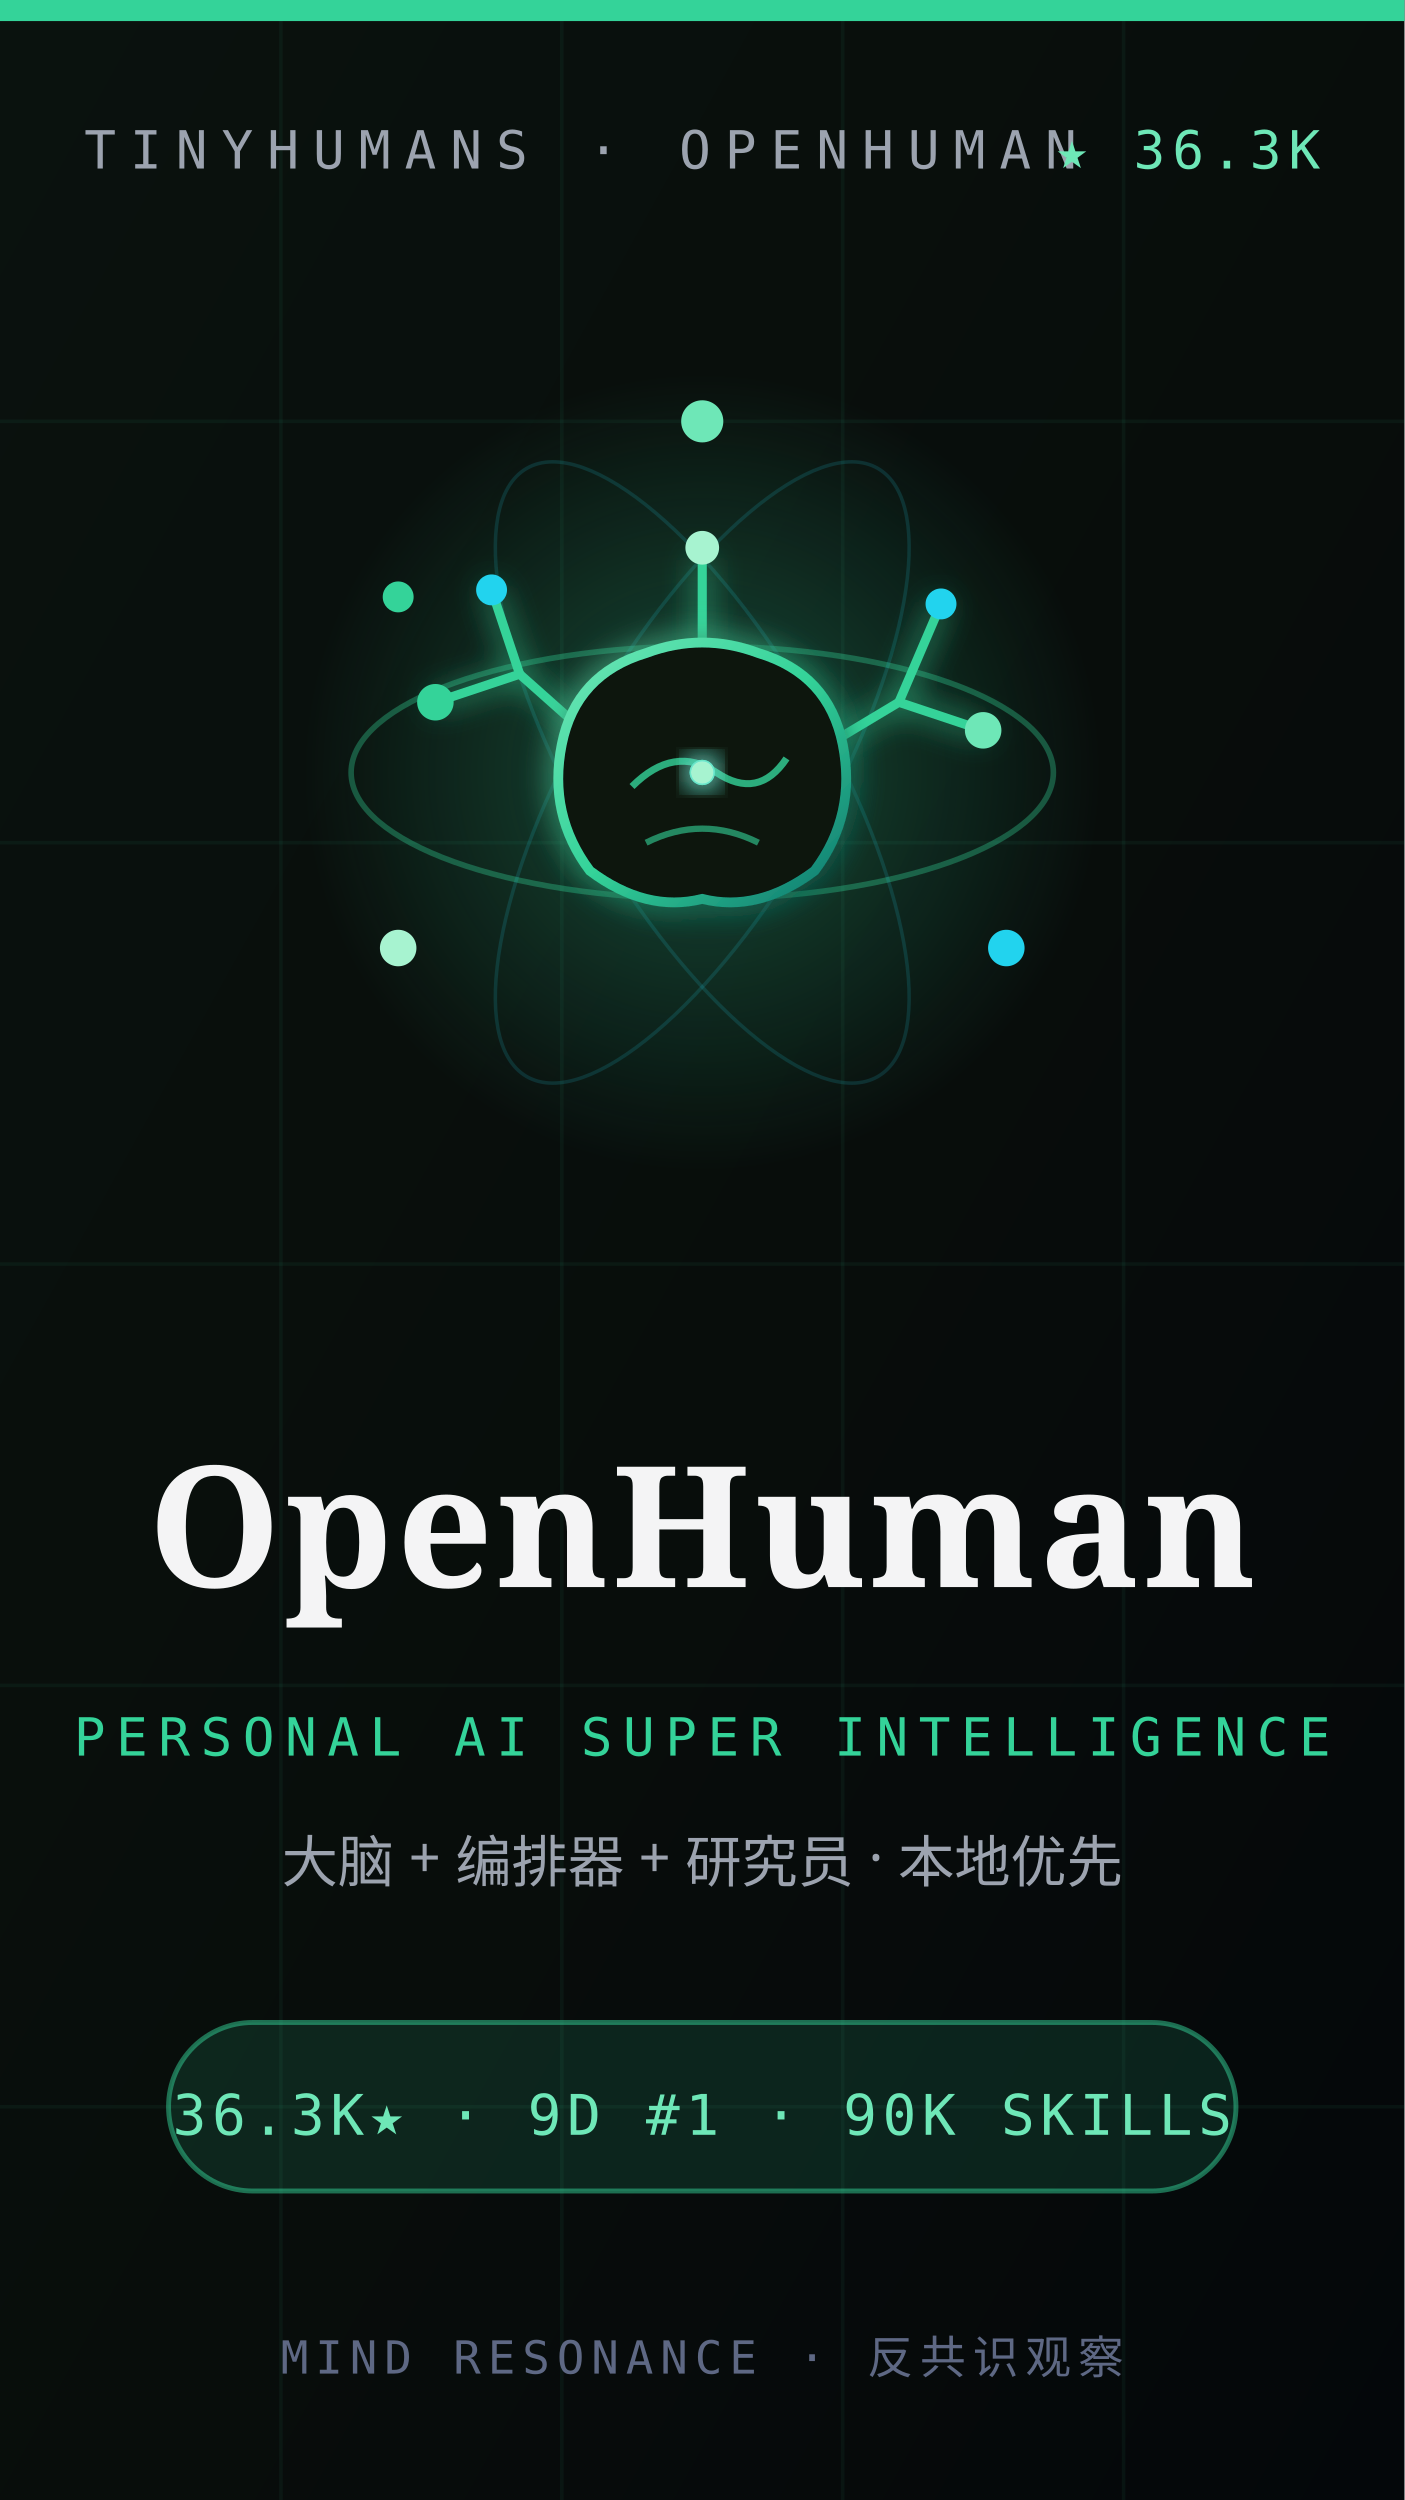
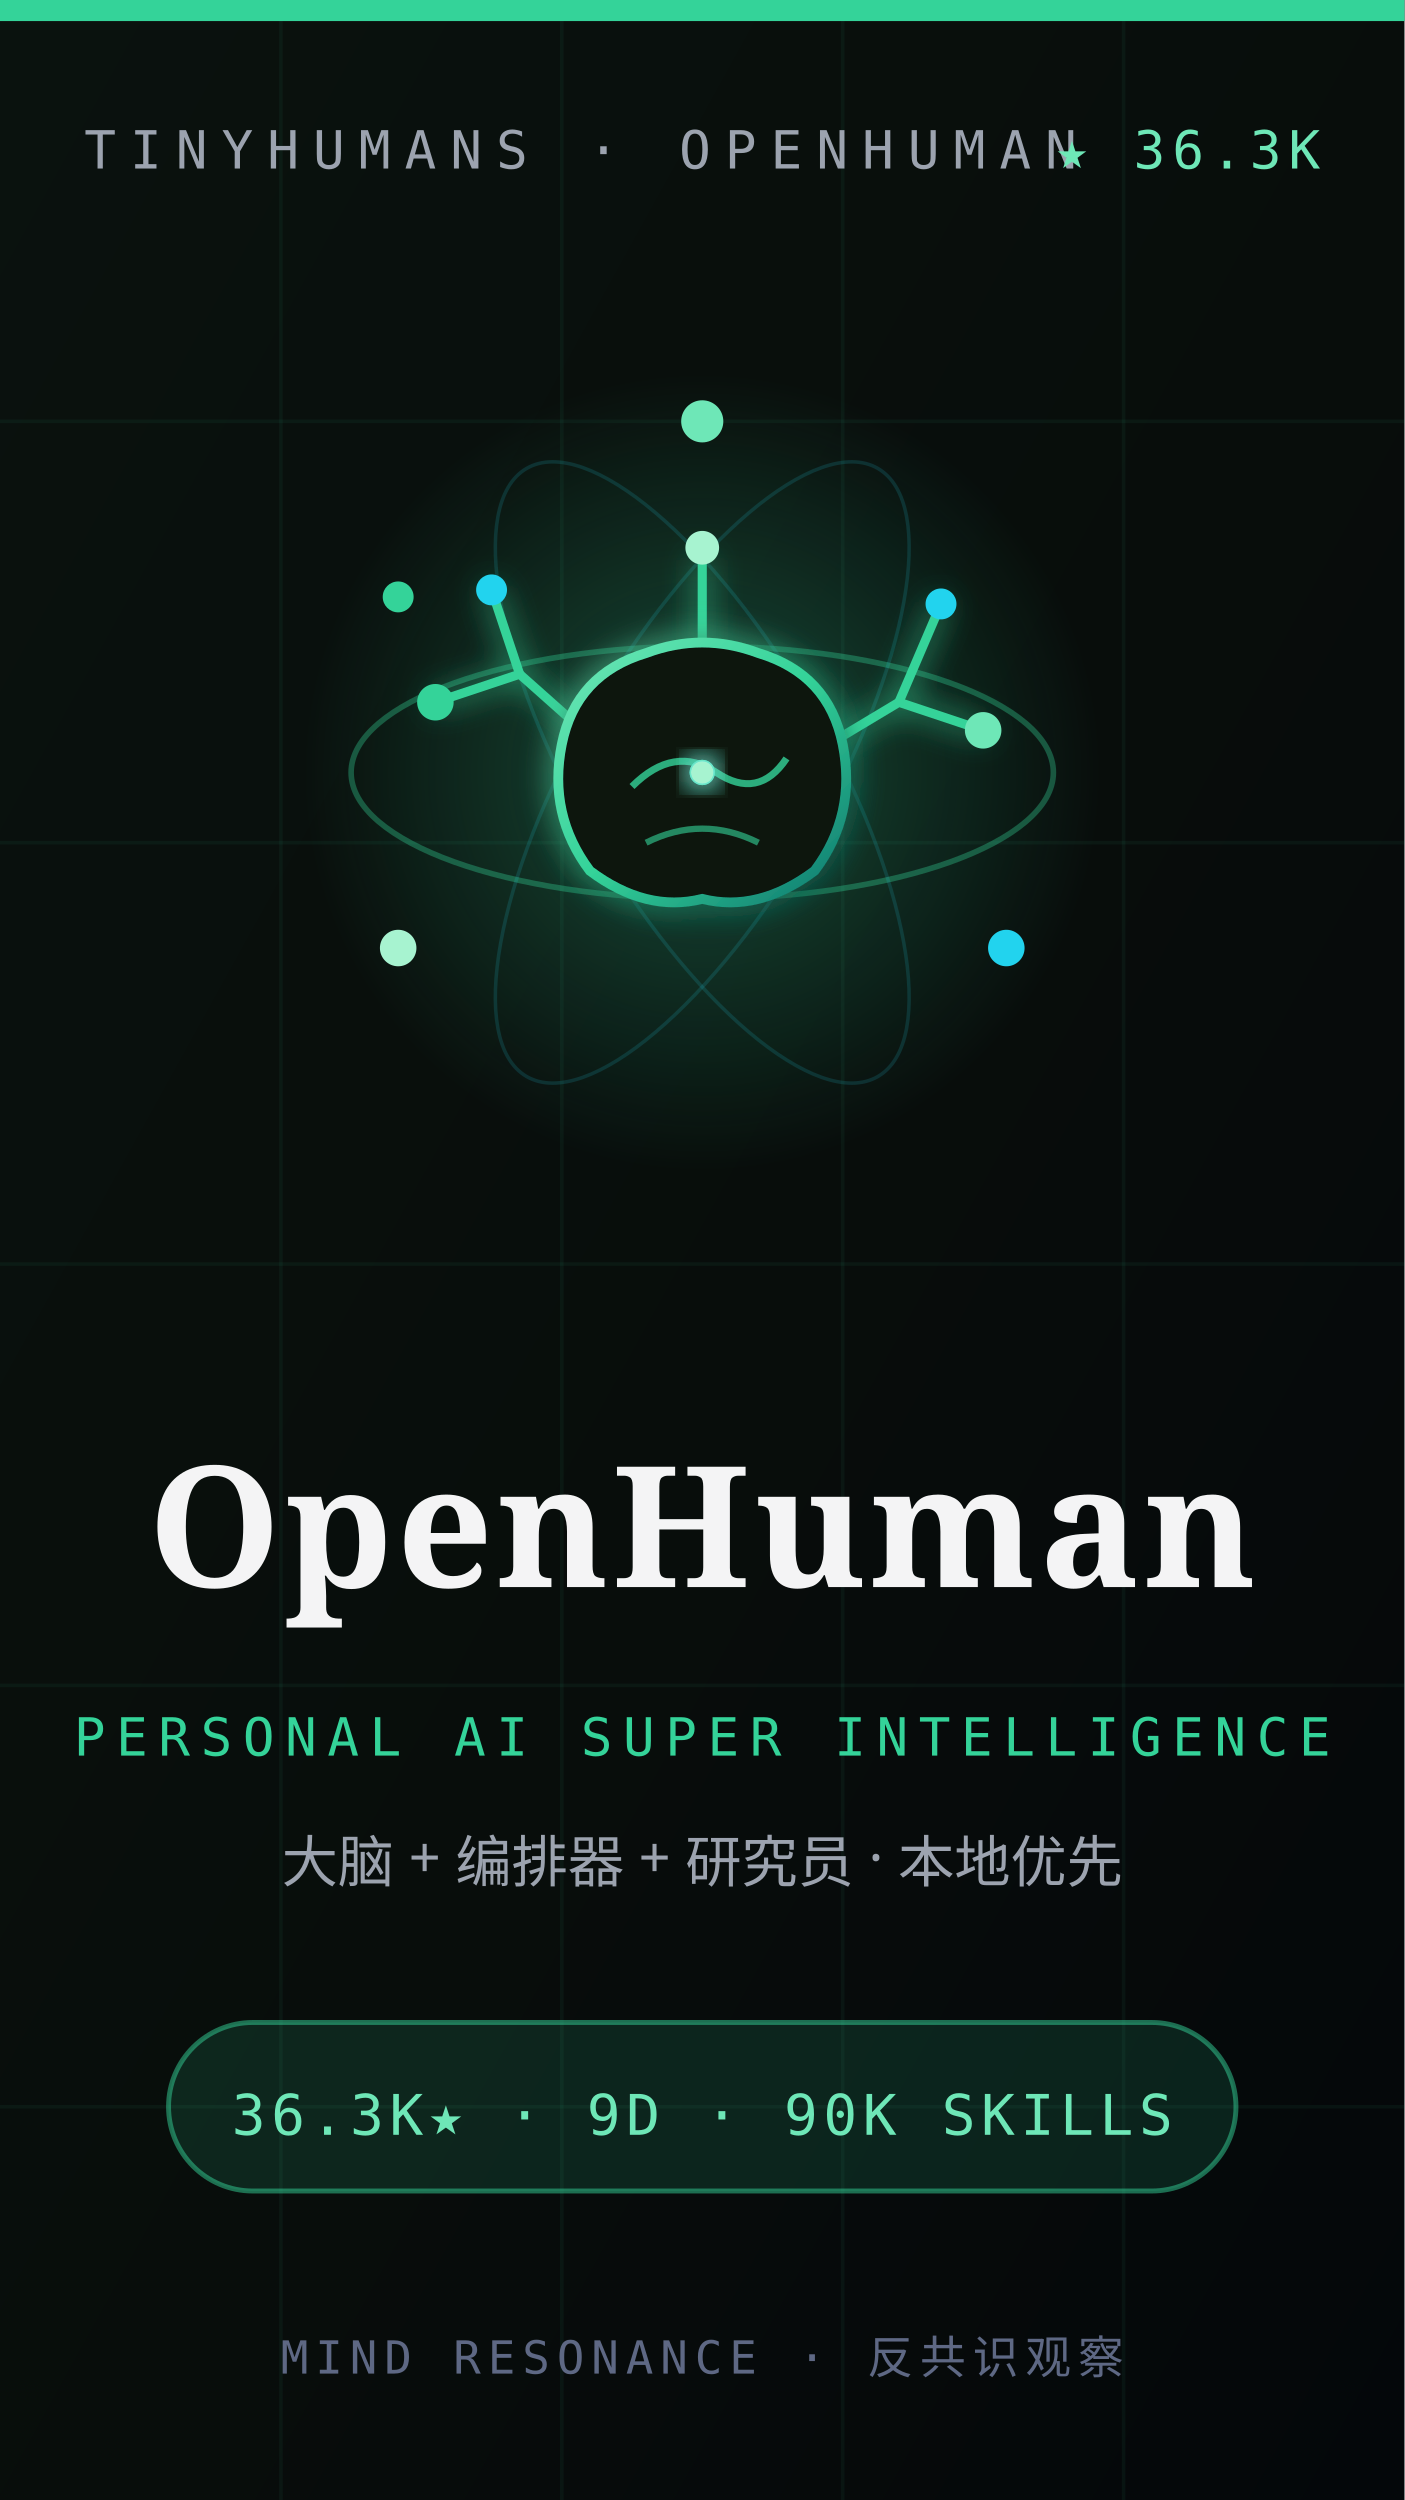
<svg xmlns="http://www.w3.org/2000/svg" viewBox="0 0 200 356" width="200" height="356">
  <defs>
    <linearGradient id="bgGrad" x1="0" y1="0" x2="1" y2="1">
      <stop offset="0" stop-color="#0A120E" />
      <stop offset="0.55" stop-color="#080D0B" />
      <stop offset="1" stop-color="#04070A" />
    </linearGradient>
    <linearGradient id="coreGrad" x1="0" y1="0" x2="1" y2="1">
      <stop offset="0" stop-color="#6EE7B7" />
      <stop offset="0.5" stop-color="#34D399" />
      <stop offset="1" stop-color="#0F766E" />
    </linearGradient>
    <radialGradient id="glow" cx="0.5" cy="0.5" r="0.5">
      <stop offset="0" stop-color="#34D399" stop-opacity="0.32" />
      <stop offset="1" stop-color="#34D399" stop-opacity="0" />
    </radialGradient>
    <filter id="neon" x="-50%" y="-50%" width="200%" height="200%">
      <feGaussianBlur stdDeviation="2.2" result="b" />
      <feMerge>
        <feMergeNode in="b" />
        <feMergeNode in="SourceGraphic" />
      </feMerge>
    </filter>
  </defs>
  <rect width="200" height="356" fill="url(#bgGrad)" />
  <g stroke="#34D399" stroke-opacity="0.06" stroke-width="0.5">
    <path d="M0 60 H200 M0 120 H200 M0 180 H200 M0 240 H200 M0 300 H200" />
    <path d="M40 0 V356 M80 0 V356 M120 0 V356 M160 0 V356" />
  </g>
  <rect x="0" y="0" width="200" height="3" fill="#34D399" />
  <text x="12" y="24" font-family="monospace" font-size="7.5" fill="#9CA3AF" letter-spacing="2">TINYHUMANS · OPENHUMAN</text>
  <text x="188" y="24" font-family="monospace" font-size="7.5" fill="#6EE7B7" text-anchor="end" letter-spacing="1">★ 36.3K</text>
  <g transform="translate(100,110)">
    <circle r="57" fill="url(#glow)" />
    <g>
      <ellipse rx="50" ry="18" fill="none" stroke="#34D399" stroke-opacity="0.35" stroke-width="0.8" />
      <ellipse rx="50" ry="18" fill="none" stroke="#22D3EE" stroke-opacity="0.15" stroke-width="0.5" transform="rotate(60)" />
      <ellipse rx="50" ry="18" fill="none" stroke="#22D3EE" stroke-opacity="0.15" stroke-width="0.5" transform="rotate(120)" />
      <g>
        <animateTransform attributeName="transform" type="rotate" values="0 0 0;360 0 0" dur="16s" repeatCount="indefinite" />
        <circle r="3" fill="#6EE7B7" cx="0" cy="-50">
          <animateTransform attributeName="transform" type="rotate" values="0 0 0;-360 0 0" dur="16s" repeatCount="indefinite" />
        </circle>
        <circle r="2.6" fill="#22D3EE" cx="43.3" cy="25">
          <animateTransform attributeName="transform" type="rotate" values="0 0 0;-360 0 0" dur="16s" repeatCount="indefinite" />
        </circle>
        <circle r="2.6" fill="#A7F3D0" cx="-43.3" cy="25">
          <animateTransform attributeName="transform" type="rotate" values="0 0 0;-360 0 0" dur="16s" repeatCount="indefinite" />
        </circle>
        <circle r="2.2" fill="#34D399" cx="-43.3" cy="-25">
          <animateTransform attributeName="transform" type="rotate" values="0 0 0;-360 0 0" dur="16s" repeatCount="indefinite" />
        </circle>
      </g>
    </g>
    <g stroke="#34D399" stroke-width="1.3" fill="none" stroke-linecap="round" filter="url(#neon)">
      <path d="M-8,2 L-26,-14 L-38,-10">
        <animate attributeName="stroke-opacity" values="0.5;1;0.5" dur="3.2s" repeatCount="indefinite" />
      </path>
      <path d="M-26,-14 L-30,-26">
        <animate attributeName="stroke-opacity" values="0.5;1;0.5" dur="3.2s" begin="0.4s" repeatCount="indefinite" />
      </path>
      <path d="M8,2 L28,-10 L40,-6">
        <animate attributeName="stroke-opacity" values="0.5;1;0.5" dur="3.2s" begin="0.8s" repeatCount="indefinite" />
      </path>
      <path d="M28,-10 L34,-24">
        <animate attributeName="stroke-opacity" values="0.5;1;0.5" dur="3.2s" begin="1.2s" repeatCount="indefinite" />
      </path>
      <path d="M0,-6 L0,-30">
        <animate attributeName="stroke-opacity" values="0.5;1;0.5" dur="3.2s" begin="1.6s" repeatCount="indefinite" />
      </path>
    </g>
    <g>
      <circle cx="-38" cy="-10" r="2.6" fill="#34D399">
        <animate attributeName="opacity" values="0.4;1;0.4" dur="3.2s" repeatCount="indefinite" />
      </circle>
      <circle cx="-30" cy="-26" r="2.2" fill="#22D3EE">
        <animate attributeName="opacity" values="0.4;1;0.4" dur="3.2s" begin="0.4s" repeatCount="indefinite" />
      </circle>
      <circle cx="40" cy="-6" r="2.6" fill="#6EE7B7">
        <animate attributeName="opacity" values="0.4;1;0.4" dur="3.2s" begin="0.8s" repeatCount="indefinite" />
      </circle>
      <circle cx="34" cy="-24" r="2.2" fill="#22D3EE">
        <animate attributeName="opacity" values="0.4;1;0.4" dur="3.2s" begin="1.2s" repeatCount="indefinite" />
      </circle>
      <circle cx="0" cy="-32" r="2.4" fill="#A7F3D0">
        <animate attributeName="opacity" values="0.4;1;0.4" dur="3.2s" begin="1.6s" repeatCount="indefinite" />
      </circle>
    </g>
    <g>
      <animateTransform attributeName="transform" type="scale" values="1;1.07;1" dur="3.6s" repeatCount="indefinite" />
      <path d="M-16,14 Q-22,6 -20,-4 Q-18,-14 -8,-17 Q0,-20 8,-17 Q18,-14 20,-4 Q22,6 16,14 Q8,20 0,18 Q-8,20 -16,14 Z" fill="#0A120E" stroke="url(#coreGrad)" stroke-width="1.4" filter="url(#neon)" />
      <path d="M-10,2 Q-4,-4 2,0 Q8,4 12,-2" fill="none" stroke="#34D399" stroke-width="1" stroke-opacity="0.8" />
      <path d="M-8,10 Q0,6 8,10" fill="none" stroke="#34D399" stroke-width="0.9" stroke-opacity="0.6" />
      <circle r="1.8" fill="#22D3EE">
        <animateMotion dur="2s" repeatCount="indefinite" path="M-14,4 Q-4,-6 0,0" />
      </circle>
      <circle r="1.6" fill="#A7F3D0">
        <animateMotion dur="2s" begin="1s" repeatCount="indefinite" path="M14,-2 Q4,8 0,2" />
      </circle>
    </g>
    <circle r="1.8" fill="#6EE7B7" filter="url(#neon)">
      <animateMotion dur="2.4s" repeatCount="indefinite" path="M0,-50 Q0,-30 0,-20" />
    </circle>
    <circle r="1.6" fill="#22D3EE" filter="url(#neon)">
      <animateMotion dur="2.4s" begin="0.8s" repeatCount="indefinite" path="M-43,25 Q-20,10 -4,2" />
    </circle>
    <circle r="1.6" fill="#A7F3D0" filter="url(#neon)">
      <animateMotion dur="2.4s" begin="1.6s" repeatCount="indefinite" path="M43,25 Q18,12 6,4" />
    </circle>
  </g>
  <text x="100" y="226" font-family="Georgia,serif" font-size="24" font-weight="bold" fill="#F4F4F5" text-anchor="middle" letter-spacing="0.5">OpenHuman</text>
  <text x="100" y="250" font-family="monospace" font-size="7.5" fill="#34D399" text-anchor="middle" letter-spacing="1.5">PERSONAL AI SUPER INTELLIGENCE</text>
  <text x="100" y="268" font-family="system-ui,sans-serif" font-size="8" fill="#9CA3AF" text-anchor="middle">大脑 + 编排器 + 研究员 · 本地优先</text>
  <rect x="24" y="288" width="152" height="24" rx="12" fill="#34D399" fill-opacity="0.13" stroke="#34D399" stroke-opacity="0.5" stroke-width="0.7" />
-   <text x="100" y="304" font-family="monospace" font-size="8" fill="#6EE7B7" text-anchor="middle" letter-spacing="0.8">36.3K★ · 9D #1 · 90K SKILLS</text>
+   <text x="100" y="304" font-family="monospace" font-size="8" fill="#6EE7B7" text-anchor="middle" letter-spacing="0.8">36.3K★ · 9D · 90K SKILLS</text>
  <text x="100" y="338" font-family="monospace" font-size="6.5" fill="#5E6884" text-anchor="middle" letter-spacing="1">MIND RESONANCE · 反共识观察</text>
</svg>
